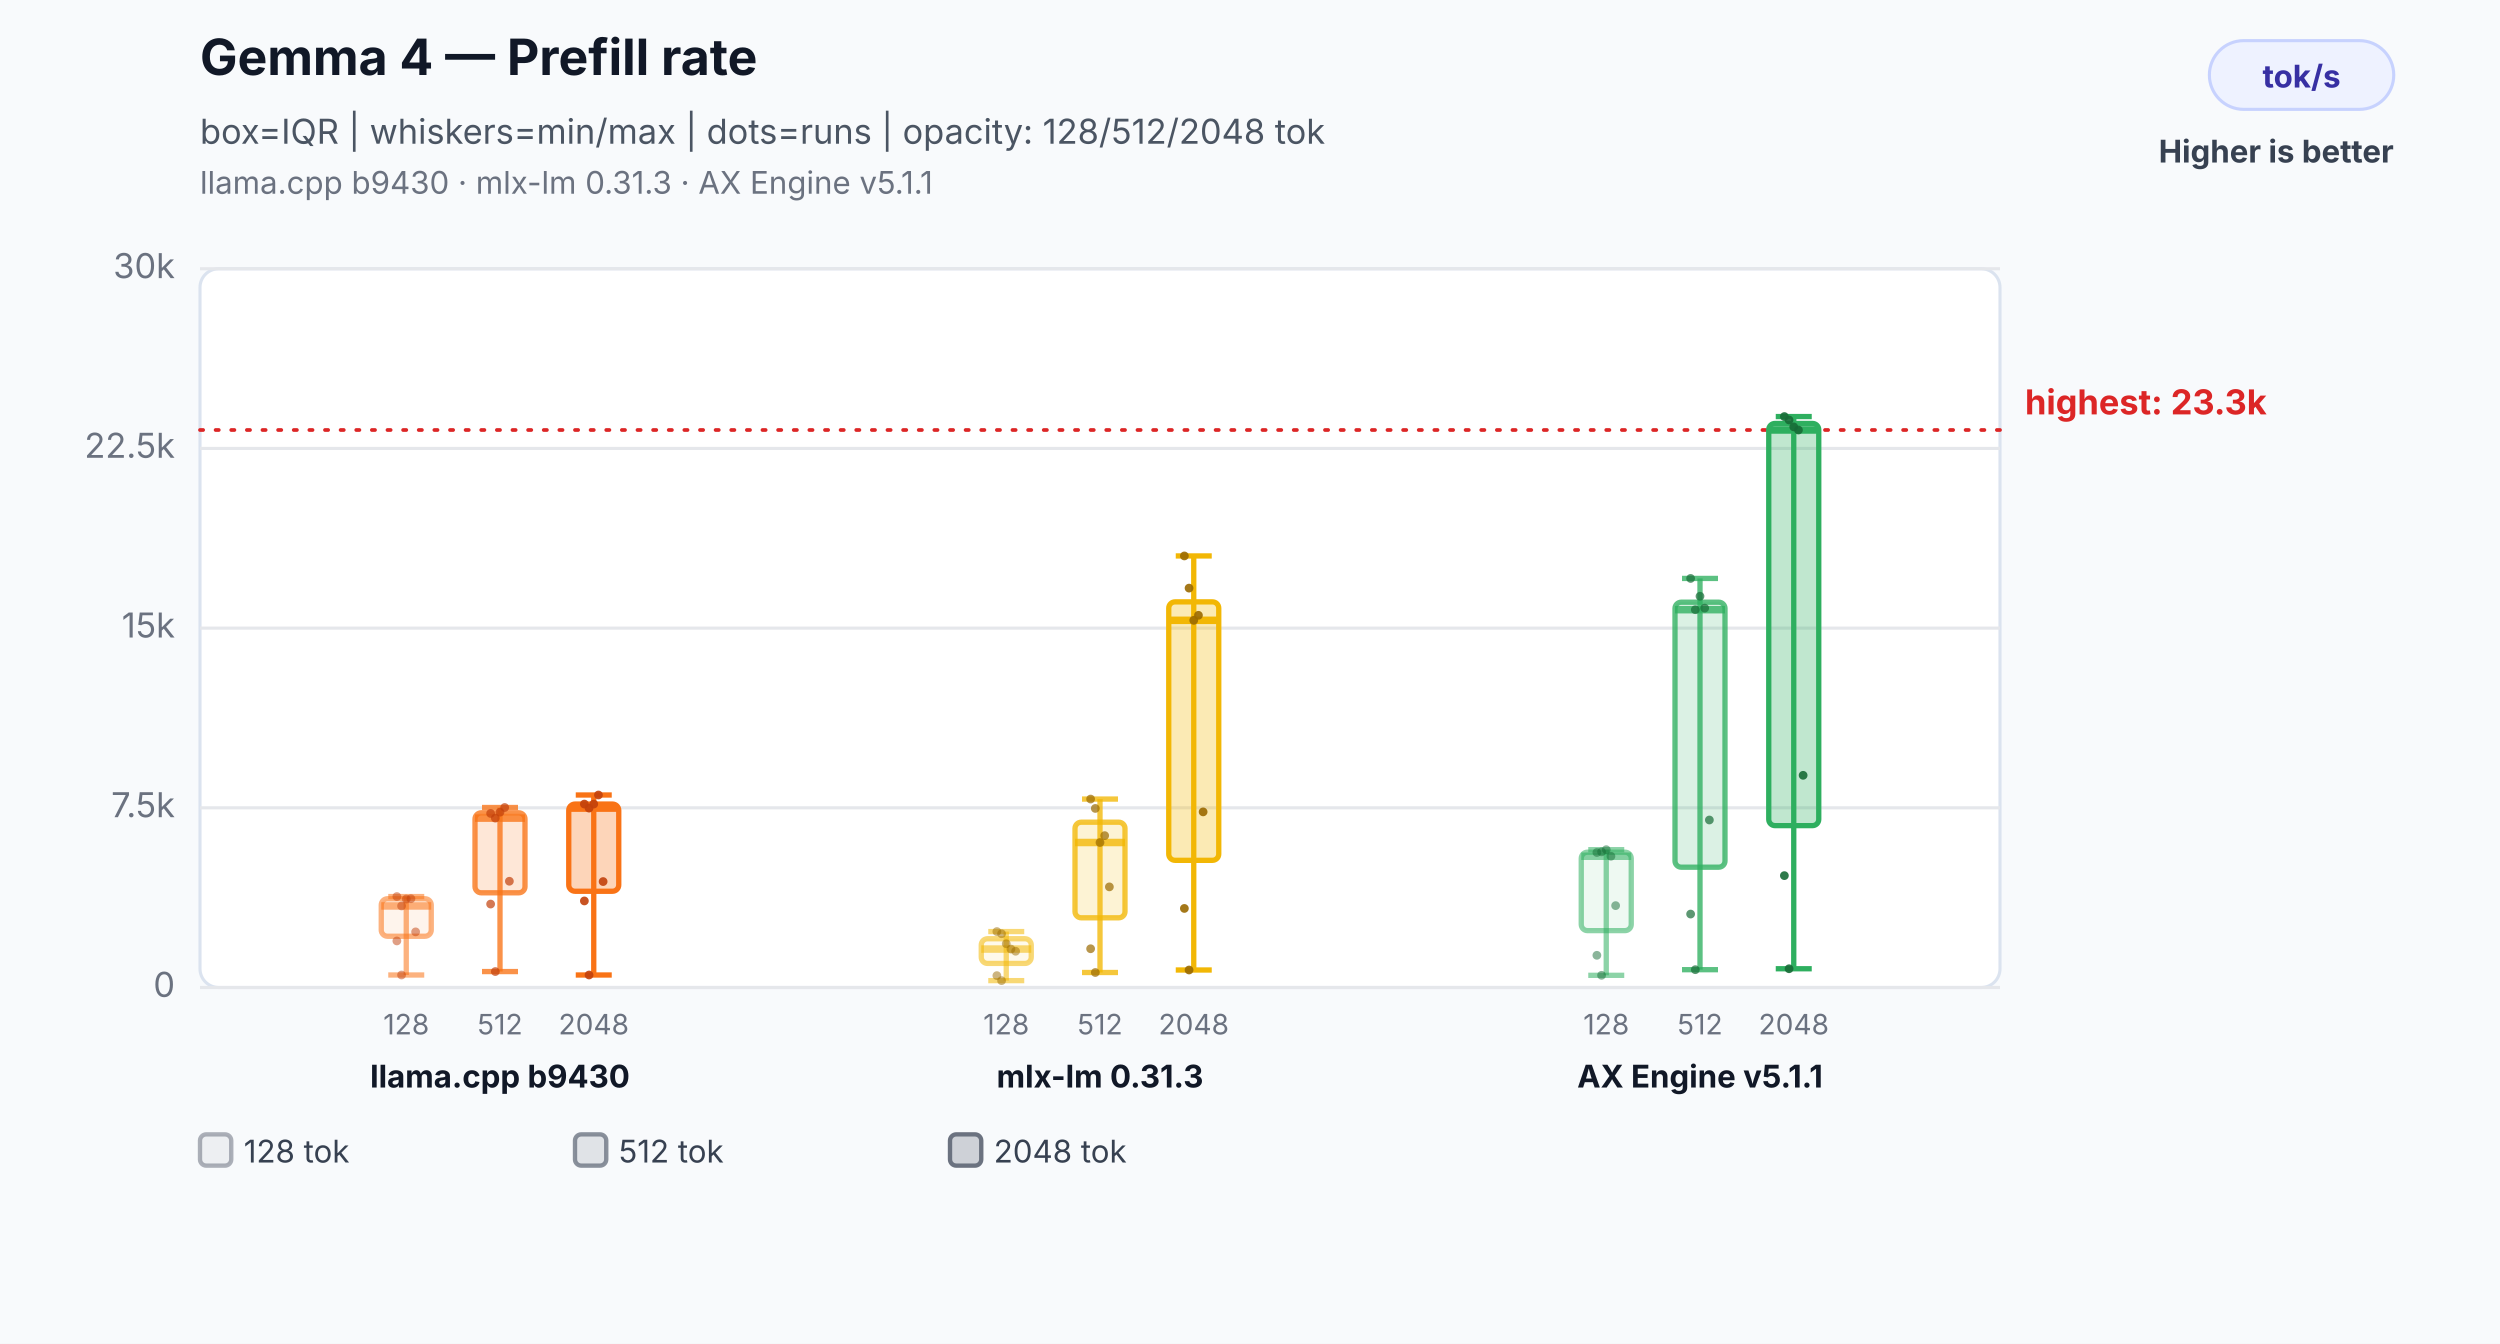
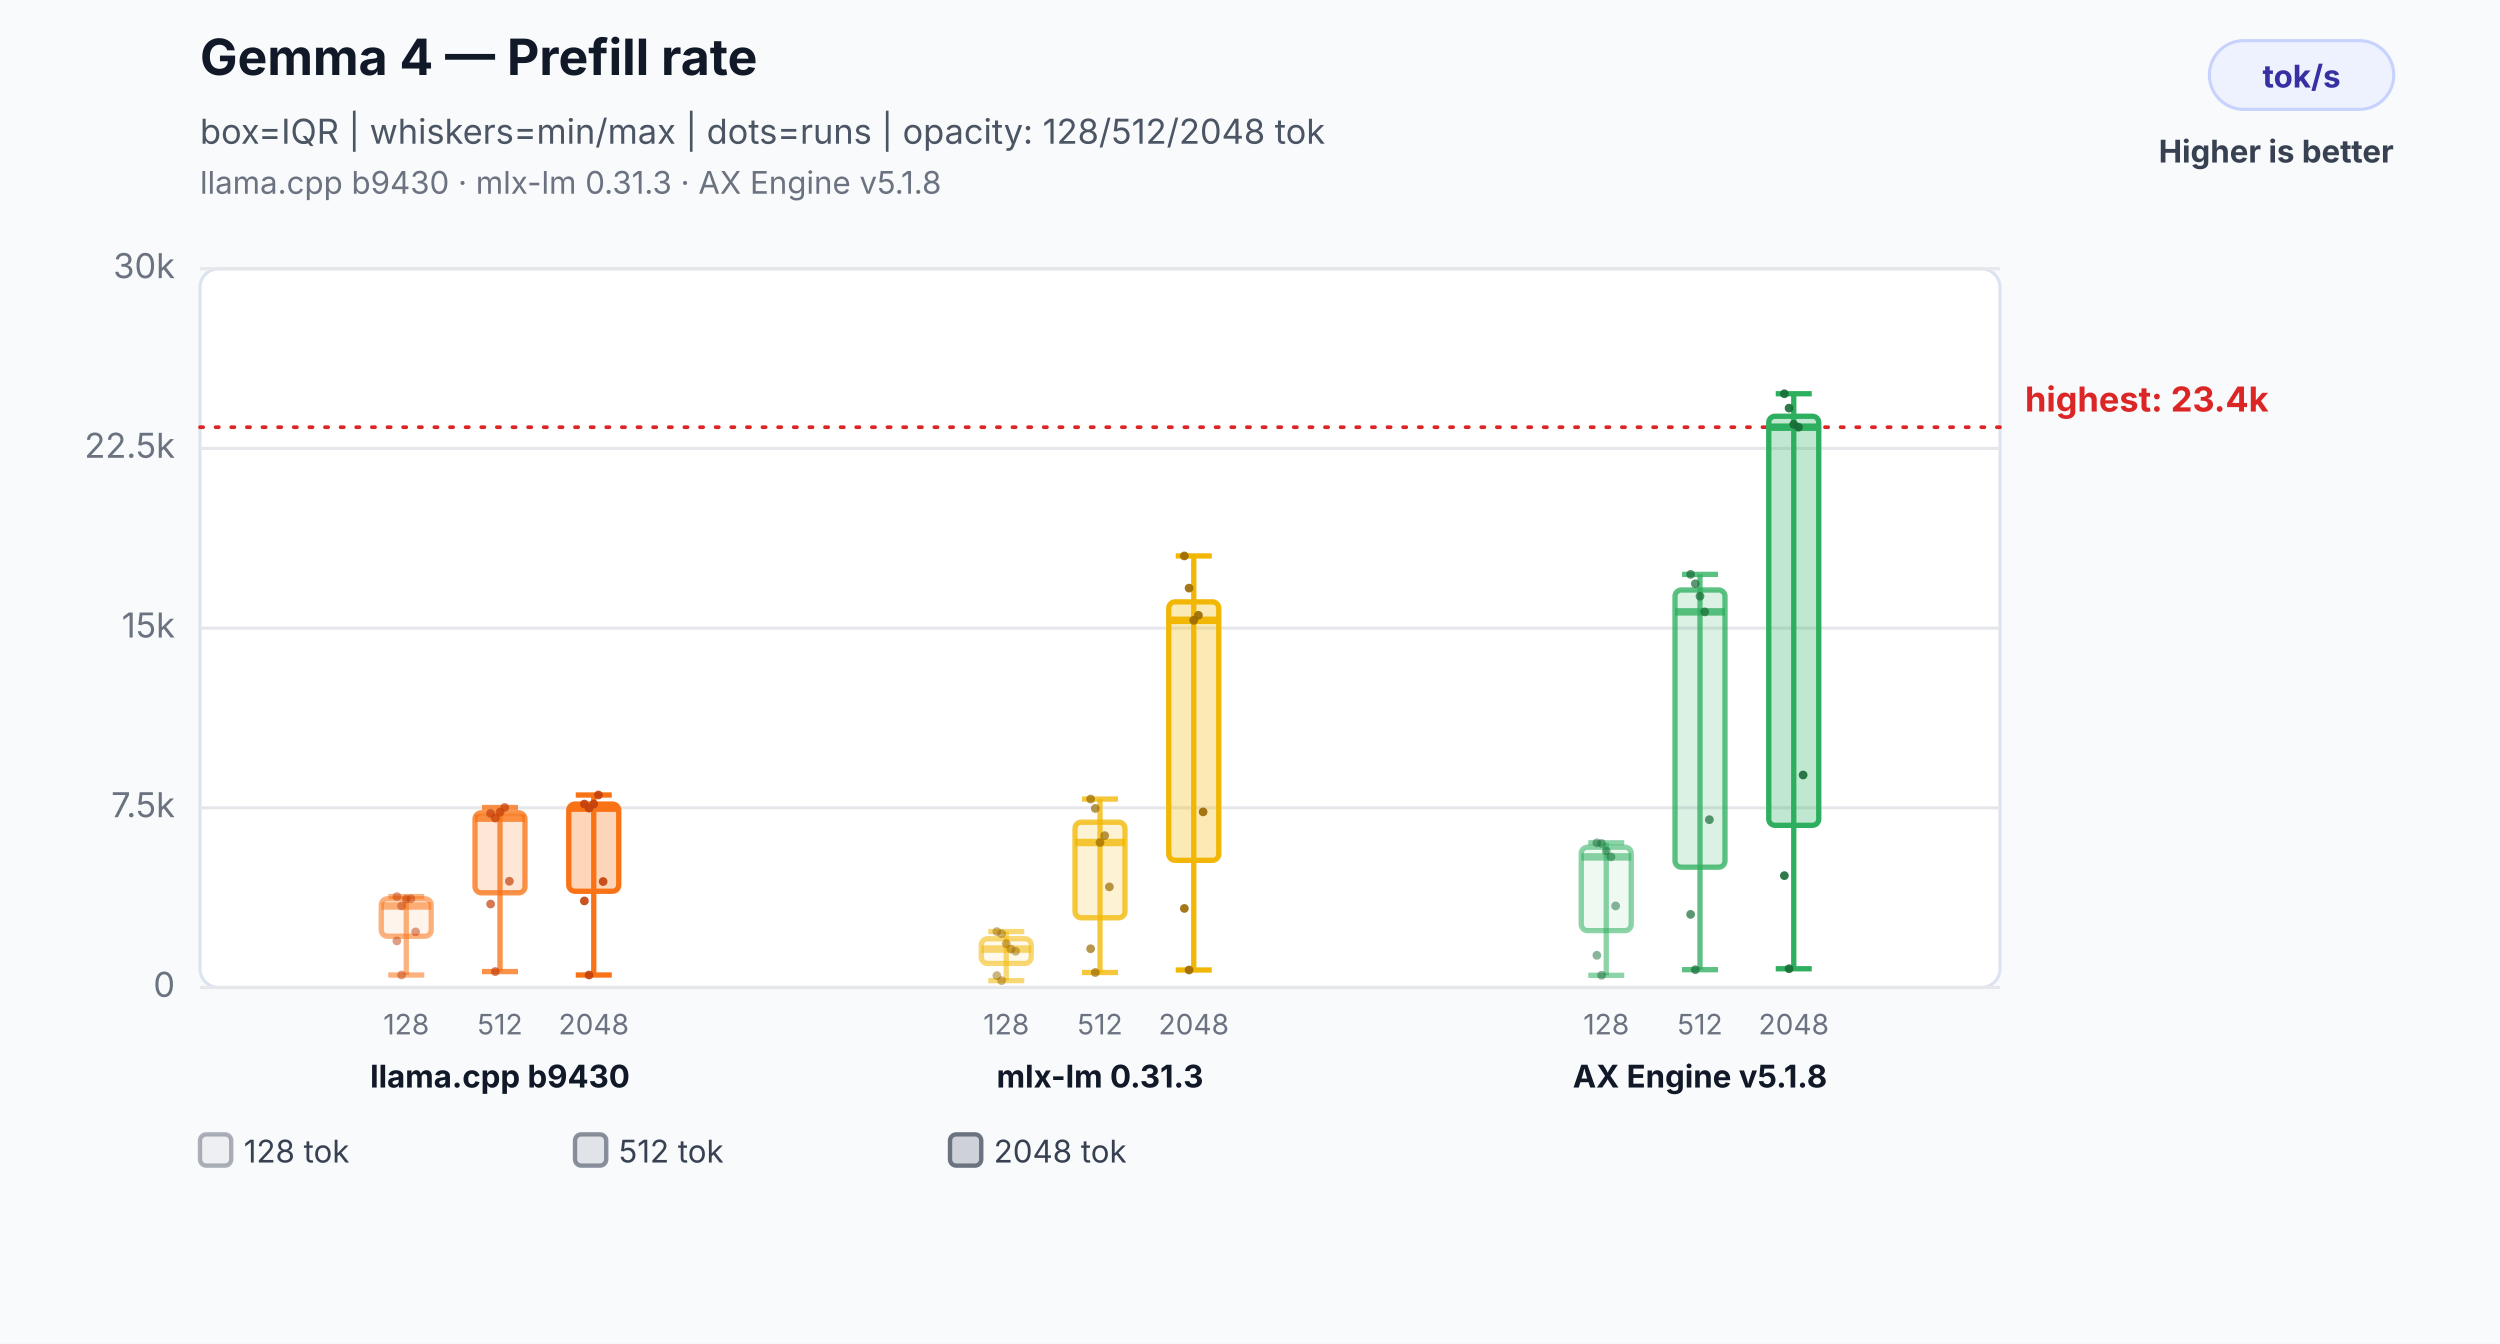
<svg xmlns="http://www.w3.org/2000/svg" width="800" height="430" viewBox="0 0 800 430" role="img" aria-labelledby="title desc">
  <rect width="800" height="430" fill="#f8fafc" />
  <text x="64" y="24" font-family="Inter,Segoe UI,Arial,sans-serif" font-size="16" font-weight="700" fill="#111827">Gemma 4 — Prefill rate</text>
  <text x="64" y="46" font-family="Inter,Segoe UI,Arial,sans-serif" font-size="11" fill="#4b5563">box=IQR | whiskers=min/max | dots=runs | opacity: 128/512/2048 tok</text>
-   <text x="64" y="62" font-family="Inter,Segoe UI,Arial,sans-serif" font-size="10" fill="#6b7280">llama.cpp b9430 · mlx-lm 0.31.3 · AX Engine v5.1.1</text>
+   <text x="64" y="62" font-family="Inter,Segoe UI,Arial,sans-serif" font-size="10" fill="#6b7280">llama.cpp b9430 · mlx-lm 0.31.3 · AX Engine v5.1.8</text>
  <rect x="707" y="13" width="59" height="22" rx="11" fill="#eef2ff" stroke="#c7d2fe" />
  <text x="736.5" y="28" text-anchor="middle" font-family="Inter,Segoe UI,Arial,sans-serif" font-size="10" font-weight="700" fill="#3730a3">tok/s</text>
  <text x="766" y="52" text-anchor="end" font-family="Inter,Segoe UI,Arial,sans-serif" font-size="10" font-weight="700" fill="#374151">Higher is better</text>
  <rect x="64" y="86" width="576" height="230" rx="6" fill="#ffffff" stroke="#dbe3ef" />
  <line x1="64" y1="316.0" x2="640" y2="316.0" stroke="#e5e7eb" stroke-width="1" />
  <text x="56" y="319.0" text-anchor="end" font-family="Inter,Segoe UI,Arial,sans-serif" font-size="11" fill="#6b7280">0</text>
  <line x1="64" y1="258.5" x2="640" y2="258.5" stroke="#e5e7eb" stroke-width="1" />
  <text x="56" y="261.5" text-anchor="end" font-family="Inter,Segoe UI,Arial,sans-serif" font-size="11" fill="#6b7280">7.5k</text>
  <line x1="64" y1="201.0" x2="640" y2="201.0" stroke="#e5e7eb" stroke-width="1" />
  <text x="56" y="204.0" text-anchor="end" font-family="Inter,Segoe UI,Arial,sans-serif" font-size="11" fill="#6b7280">15k</text>
  <line x1="64" y1="143.5" x2="640" y2="143.5" stroke="#e5e7eb" stroke-width="1" />
  <text x="56" y="146.5" text-anchor="end" font-family="Inter,Segoe UI,Arial,sans-serif" font-size="11" fill="#6b7280">22.5k</text>
  <line x1="64" y1="86.0" x2="640" y2="86.0" stroke="#e5e7eb" stroke-width="1" />
  <text x="56" y="89.0" text-anchor="end" font-family="Inter,Segoe UI,Arial,sans-serif" font-size="11" fill="#6b7280">30k</text>
-   <line x1="64" y1="137.6" x2="640" y2="137.6" stroke="#dc2626" stroke-width="1.2" stroke-dasharray="1 4" stroke-linecap="round" />
-   <text x="648" y="132.6" text-anchor="start" font-family="Inter,Segoe UI,Arial,sans-serif" font-size="11" font-weight="700" fill="#dc2626" data-label="highest median">highest: 23.3k</text>
+   <line x1="64" y1="136.7" x2="640" y2="136.7" stroke="#dc2626" stroke-width="1.2" stroke-dasharray="1 4" stroke-linecap="round" />
+   <text x="648" y="131.7" text-anchor="start" font-family="Inter,Segoe UI,Arial,sans-serif" font-size="11" font-weight="700" fill="#dc2626" data-label="highest median">highest: 23.4k</text>
  <line x1="130" y1="286.9" x2="130" y2="312.0" stroke="#f97316" stroke-opacity="0.55" stroke-width="1.7" />
  <line x1="124.24" y1="286.9" x2="135.76" y2="286.9" stroke="#f97316" stroke-opacity="0.55" stroke-width="1.7" />
  <line x1="124.24" y1="312.0" x2="135.76" y2="312.0" stroke="#f97316" stroke-opacity="0.55" stroke-width="1.7" />
  <rect x="122" y="287.6" width="16" height="12.0" rx="2" fill="#f97316" fill-opacity="0.08" stroke="#f97316" stroke-opacity="0.55" stroke-width="1.7" />
  <line x1="122" y1="289.9" x2="138" y2="289.9" stroke="#f97316" stroke-opacity="0.55" stroke-width="2.4" />
  <text x="130" y="331" text-anchor="middle" font-family="Inter,Segoe UI,Arial,sans-serif" font-size="9" fill="#6b7280">128</text>
  <circle cx="127" cy="286.9" r="1.4" fill="#c2410c" fill-opacity="0.5" />
  <circle cx="128.5" cy="289.9" r="1.4" fill="#c2410c" fill-opacity="0.5" />
  <circle cx="130" cy="287.7" r="1.4" fill="#c2410c" fill-opacity="0.5" />
  <circle cx="131.5" cy="287.6" r="1.4" fill="#c2410c" fill-opacity="0.5" />
  <circle cx="133" cy="298.2" r="1.4" fill="#c2410c" fill-opacity="0.5" />
  <circle cx="127" cy="301.1" r="1.4" fill="#c2410c" fill-opacity="0.5" />
  <circle cx="128.5" cy="312.0" r="1.4" fill="#c2410c" fill-opacity="0.5" />
  <line x1="160" y1="258.4" x2="160" y2="310.9" stroke="#f97316" stroke-opacity="0.78" stroke-width="1.7" />
  <line x1="154.24" y1="258.4" x2="165.76" y2="258.4" stroke="#f97316" stroke-opacity="0.78" stroke-width="1.7" />
  <line x1="154.24" y1="310.9" x2="165.76" y2="310.9" stroke="#f97316" stroke-opacity="0.78" stroke-width="1.7" />
  <rect x="152" y="260.1" width="16" height="25.6" rx="2" fill="#f97316" fill-opacity="0.17" stroke="#f97316" stroke-opacity="0.78" stroke-width="1.7" />
  <line x1="152" y1="261.8" x2="168" y2="261.8" stroke="#f97316" stroke-opacity="0.78" stroke-width="2.4" />
  <text x="160" y="331" text-anchor="middle" font-family="Inter,Segoe UI,Arial,sans-serif" font-size="9" fill="#6b7280">512</text>
  <circle cx="157" cy="260.3" r="1.4" fill="#c2410c" fill-opacity="0.7" />
  <circle cx="158.5" cy="261.8" r="1.4" fill="#c2410c" fill-opacity="0.7" />
  <circle cx="160" cy="259.9" r="1.4" fill="#c2410c" fill-opacity="0.7" />
  <circle cx="161.5" cy="258.4" r="1.4" fill="#c2410c" fill-opacity="0.7" />
  <circle cx="163" cy="282.0" r="1.4" fill="#c2410c" fill-opacity="0.7" />
  <circle cx="157" cy="289.3" r="1.4" fill="#c2410c" fill-opacity="0.7" />
  <circle cx="158.5" cy="310.9" r="1.4" fill="#c2410c" fill-opacity="0.7" />
  <line x1="190" y1="254.4" x2="190" y2="312.0" stroke="#f97316" stroke-opacity="1.0" stroke-width="1.7" />
  <line x1="184.24" y1="254.4" x2="195.76" y2="254.4" stroke="#f97316" stroke-opacity="1.0" stroke-width="1.7" />
  <line x1="184.24" y1="312.0" x2="195.76" y2="312.0" stroke="#f97316" stroke-opacity="1.0" stroke-width="1.7" />
  <rect x="182" y="257.3" width="16" height="27.9" rx="2" fill="#f97316" fill-opacity="0.3" stroke="#f97316" stroke-opacity="1.0" stroke-width="1.7" />
  <line x1="182" y1="258.6" x2="198" y2="258.6" stroke="#f97316" stroke-opacity="1.0" stroke-width="2.4" />
  <text x="190" y="331" text-anchor="middle" font-family="Inter,Segoe UI,Arial,sans-serif" font-size="9" fill="#6b7280">2048</text>
  <circle cx="187" cy="257.3" r="1.4" fill="#c2410c" fill-opacity="0.9" />
  <circle cx="188.5" cy="258.6" r="1.4" fill="#c2410c" fill-opacity="0.9" />
  <circle cx="190" cy="257.3" r="1.4" fill="#c2410c" fill-opacity="0.9" />
  <circle cx="191.5" cy="254.4" r="1.4" fill="#c2410c" fill-opacity="0.9" />
  <circle cx="193" cy="282.1" r="1.4" fill="#c2410c" fill-opacity="0.9" />
  <circle cx="187" cy="288.3" r="1.4" fill="#c2410c" fill-opacity="0.9" />
  <circle cx="188.5" cy="312.0" r="1.4" fill="#c2410c" fill-opacity="0.9" />
  <text x="160" y="348" text-anchor="middle" font-family="Inter,Segoe UI,Arial,sans-serif" font-size="10" font-weight="700" fill="#111827">llama.cpp b9430</text>
  <line x1="322" y1="298.1" x2="322" y2="313.8" stroke="#f2b705" stroke-opacity="0.55" stroke-width="1.7" />
  <line x1="316.24" y1="298.1" x2="327.76" y2="298.1" stroke="#f2b705" stroke-opacity="0.55" stroke-width="1.7" />
  <line x1="316.24" y1="313.8" x2="327.76" y2="313.8" stroke="#f2b705" stroke-opacity="0.55" stroke-width="1.7" />
  <rect x="314" y="300.4" width="16" height="7.9" rx="2" fill="#f2b705" fill-opacity="0.08" stroke="#f2b705" stroke-opacity="0.55" stroke-width="1.7" />
  <line x1="314" y1="303.7" x2="330" y2="303.7" stroke="#f2b705" stroke-opacity="0.55" stroke-width="2.4" />
  <text x="322" y="331" text-anchor="middle" font-family="Inter,Segoe UI,Arial,sans-serif" font-size="9" fill="#6b7280">128</text>
  <circle cx="319" cy="298.1" r="1.4" fill="#9a6a00" fill-opacity="0.5" />
  <circle cx="320.5" cy="298.8" r="1.4" fill="#9a6a00" fill-opacity="0.5" />
  <circle cx="322" cy="302.0" r="1.4" fill="#9a6a00" fill-opacity="0.5" />
  <circle cx="323.5" cy="303.7" r="1.4" fill="#9a6a00" fill-opacity="0.5" />
  <circle cx="325" cy="304.4" r="1.4" fill="#9a6a00" fill-opacity="0.5" />
  <circle cx="319" cy="312.2" r="1.4" fill="#9a6a00" fill-opacity="0.5" />
  <circle cx="320.5" cy="313.8" r="1.4" fill="#9a6a00" fill-opacity="0.5" />
  <line x1="352" y1="255.7" x2="352" y2="311.2" stroke="#f2b705" stroke-opacity="0.78" stroke-width="1.7" />
  <line x1="346.24" y1="255.7" x2="357.76" y2="255.7" stroke="#f2b705" stroke-opacity="0.78" stroke-width="1.7" />
  <line x1="346.24" y1="311.2" x2="357.76" y2="311.2" stroke="#f2b705" stroke-opacity="0.78" stroke-width="1.7" />
  <rect x="344" y="263.1" width="16" height="30.6" rx="2" fill="#f2b705" fill-opacity="0.17" stroke="#f2b705" stroke-opacity="0.78" stroke-width="1.7" />
  <line x1="344" y1="269.6" x2="360" y2="269.6" stroke="#f2b705" stroke-opacity="0.78" stroke-width="2.4" />
  <text x="352" y="331" text-anchor="middle" font-family="Inter,Segoe UI,Arial,sans-serif" font-size="9" fill="#6b7280">512</text>
  <circle cx="349" cy="255.7" r="1.4" fill="#9a6a00" fill-opacity="0.7" />
  <circle cx="350.5" cy="258.7" r="1.4" fill="#9a6a00" fill-opacity="0.7" />
  <circle cx="352" cy="269.6" r="1.4" fill="#9a6a00" fill-opacity="0.7" />
  <circle cx="353.5" cy="267.4" r="1.4" fill="#9a6a00" fill-opacity="0.7" />
  <circle cx="355" cy="283.8" r="1.4" fill="#9a6a00" fill-opacity="0.7" />
  <circle cx="349" cy="303.6" r="1.4" fill="#9a6a00" fill-opacity="0.7" />
  <circle cx="350.5" cy="311.2" r="1.4" fill="#9a6a00" fill-opacity="0.7" />
  <line x1="382" y1="177.9" x2="382" y2="310.4" stroke="#f2b705" stroke-opacity="1.0" stroke-width="1.7" />
  <line x1="376.24" y1="177.9" x2="387.76" y2="177.9" stroke="#f2b705" stroke-opacity="1.0" stroke-width="1.7" />
  <line x1="376.24" y1="310.4" x2="387.76" y2="310.4" stroke="#f2b705" stroke-opacity="1.0" stroke-width="1.7" />
  <rect x="374" y="192.6" width="16" height="82.7" rx="2" fill="#f2b705" fill-opacity="0.3" stroke="#f2b705" stroke-opacity="1.0" stroke-width="1.7" />
  <line x1="374" y1="198.5" x2="390" y2="198.5" stroke="#f2b705" stroke-opacity="1.0" stroke-width="2.4" />
  <text x="382" y="331" text-anchor="middle" font-family="Inter,Segoe UI,Arial,sans-serif" font-size="9" fill="#6b7280">2048</text>
  <circle cx="379" cy="177.9" r="1.4" fill="#9a6a00" fill-opacity="0.9" />
  <circle cx="380.5" cy="188.2" r="1.4" fill="#9a6a00" fill-opacity="0.9" />
  <circle cx="382" cy="198.5" r="1.4" fill="#9a6a00" fill-opacity="0.9" />
  <circle cx="383.5" cy="196.9" r="1.4" fill="#9a6a00" fill-opacity="0.9" />
  <circle cx="385" cy="259.8" r="1.4" fill="#9a6a00" fill-opacity="0.9" />
  <circle cx="379" cy="290.7" r="1.4" fill="#9a6a00" fill-opacity="0.9" />
  <circle cx="380.5" cy="310.4" r="1.4" fill="#9a6a00" fill-opacity="0.9" />
  <text x="352" y="348" text-anchor="middle" font-family="Inter,Segoe UI,Arial,sans-serif" font-size="10" font-weight="700" fill="#111827">mlx-lm 0.31.3</text>
-   <line x1="514" y1="271.9" x2="514" y2="312.1" stroke="#2eaf5f" stroke-opacity="0.55" stroke-width="1.7" />
-   <line x1="508.24" y1="271.9" x2="519.76" y2="271.9" stroke="#2eaf5f" stroke-opacity="0.55" stroke-width="1.7" />
+   <line x1="514" y1="269.7" x2="514" y2="312.1" stroke="#2eaf5f" stroke-opacity="0.55" stroke-width="1.7" />
+   <line x1="508.24" y1="269.7" x2="519.76" y2="269.7" stroke="#2eaf5f" stroke-opacity="0.55" stroke-width="1.7" />
  <line x1="508.24" y1="312.1" x2="519.76" y2="312.1" stroke="#2eaf5f" stroke-opacity="0.55" stroke-width="1.7" />
-   <rect x="506" y="272.7" width="16" height="25.1" rx="2" fill="#2eaf5f" fill-opacity="0.08" stroke="#2eaf5f" stroke-opacity="0.55" stroke-width="1.7" />
-   <line x1="506" y1="274.0" x2="522" y2="274.0" stroke="#2eaf5f" stroke-opacity="0.55" stroke-width="2.4" />
+   <rect x="506" y="271.1" width="16" height="26.7" rx="2" fill="#2eaf5f" fill-opacity="0.08" stroke="#2eaf5f" stroke-opacity="0.55" stroke-width="1.7" />
+   <line x1="506" y1="274.2" x2="522" y2="274.2" stroke="#2eaf5f" stroke-opacity="0.55" stroke-width="2.4" />
  <text x="514" y="331" text-anchor="middle" font-family="Inter,Segoe UI,Arial,sans-serif" font-size="9" fill="#6b7280">128</text>
-   <circle cx="511" cy="272.8" r="1.4" fill="#176c37" fill-opacity="0.5" />
-   <circle cx="512.5" cy="272.6" r="1.4" fill="#176c37" fill-opacity="0.5" />
-   <circle cx="514" cy="271.9" r="1.4" fill="#176c37" fill-opacity="0.5" />
-   <circle cx="515.5" cy="274.0" r="1.4" fill="#176c37" fill-opacity="0.5" />
-   <circle cx="517" cy="289.8" r="1.4" fill="#176c37" fill-opacity="0.5" />
+   <circle cx="511" cy="269.7" r="1.4" fill="#176c37" fill-opacity="0.5" />
+   <circle cx="512.5" cy="269.9" r="1.4" fill="#176c37" fill-opacity="0.5" />
+   <circle cx="514" cy="272.3" r="1.4" fill="#176c37" fill-opacity="0.5" />
+   <circle cx="515.5" cy="274.2" r="1.4" fill="#176c37" fill-opacity="0.5" />
+   <circle cx="517" cy="289.9" r="1.4" fill="#176c37" fill-opacity="0.5" />
  <circle cx="511" cy="305.7" r="1.4" fill="#176c37" fill-opacity="0.5" />
  <circle cx="512.5" cy="312.1" r="1.4" fill="#176c37" fill-opacity="0.5" />
-   <line x1="544" y1="185.1" x2="544" y2="310.3" stroke="#2eaf5f" stroke-opacity="0.78" stroke-width="1.7" />
-   <line x1="538.24" y1="185.1" x2="549.76" y2="185.1" stroke="#2eaf5f" stroke-opacity="0.78" stroke-width="1.7" />
+   <line x1="544" y1="183.8" x2="544" y2="310.3" stroke="#2eaf5f" stroke-opacity="0.78" stroke-width="1.7" />
+   <line x1="538.24" y1="183.8" x2="549.76" y2="183.8" stroke="#2eaf5f" stroke-opacity="0.78" stroke-width="1.7" />
  <line x1="538.24" y1="310.3" x2="549.76" y2="310.3" stroke="#2eaf5f" stroke-opacity="0.78" stroke-width="1.7" />
-   <rect x="536" y="192.7" width="16" height="84.8" rx="2" fill="#2eaf5f" fill-opacity="0.17" stroke="#2eaf5f" stroke-opacity="0.78" stroke-width="1.7" />
-   <line x1="536" y1="195.1" x2="552" y2="195.1" stroke="#2eaf5f" stroke-opacity="0.78" stroke-width="2.4" />
+   <rect x="536" y="188.8" width="16" height="88.7" rx="2" fill="#2eaf5f" fill-opacity="0.17" stroke="#2eaf5f" stroke-opacity="0.78" stroke-width="1.7" />
+   <line x1="536" y1="195.8" x2="552" y2="195.8" stroke="#2eaf5f" stroke-opacity="0.78" stroke-width="2.4" />
  <text x="544" y="331" text-anchor="middle" font-family="Inter,Segoe UI,Arial,sans-serif" font-size="9" fill="#6b7280">512</text>
-   <circle cx="541" cy="185.1" r="1.4" fill="#176c37" fill-opacity="0.7" />
-   <circle cx="542.5" cy="195.1" r="1.4" fill="#176c37" fill-opacity="0.7" />
+   <circle cx="541" cy="183.8" r="1.4" fill="#176c37" fill-opacity="0.7" />
+   <circle cx="542.5" cy="186.8" r="1.4" fill="#176c37" fill-opacity="0.7" />
  <circle cx="544" cy="190.8" r="1.4" fill="#176c37" fill-opacity="0.7" />
-   <circle cx="545.5" cy="194.6" r="1.4" fill="#176c37" fill-opacity="0.7" />
-   <circle cx="547" cy="262.4" r="1.4" fill="#176c37" fill-opacity="0.7" />
-   <circle cx="541" cy="292.5" r="1.4" fill="#176c37" fill-opacity="0.7" />
+   <circle cx="545.5" cy="195.8" r="1.4" fill="#176c37" fill-opacity="0.7" />
+   <circle cx="547" cy="262.3" r="1.4" fill="#176c37" fill-opacity="0.7" />
+   <circle cx="541" cy="292.6" r="1.4" fill="#176c37" fill-opacity="0.7" />
  <circle cx="542.5" cy="310.3" r="1.4" fill="#176c37" fill-opacity="0.7" />
-   <line x1="574" y1="133.3" x2="574" y2="310.0" stroke="#2eaf5f" stroke-opacity="1.0" stroke-width="1.7" />
-   <line x1="568.24" y1="133.3" x2="579.76" y2="133.3" stroke="#2eaf5f" stroke-opacity="1.0" stroke-width="1.7" />
+   <line x1="574" y1="126.0" x2="574" y2="310.0" stroke="#2eaf5f" stroke-opacity="1.0" stroke-width="1.7" />
+   <line x1="568.24" y1="126.0" x2="579.76" y2="126.0" stroke="#2eaf5f" stroke-opacity="1.0" stroke-width="1.7" />
  <line x1="568.24" y1="310.0" x2="579.76" y2="310.0" stroke="#2eaf5f" stroke-opacity="1.0" stroke-width="1.7" />
-   <rect x="566" y="135.5" width="16" height="128.7" rx="2" fill="#2eaf5f" fill-opacity="0.3" stroke="#2eaf5f" stroke-opacity="1.0" stroke-width="1.7" />
-   <line x1="566" y1="137.6" x2="582" y2="137.6" stroke="#2eaf5f" stroke-opacity="1.0" stroke-width="2.4" />
+   <rect x="566" y="133.2" width="16" height="130.9" rx="2" fill="#2eaf5f" fill-opacity="0.3" stroke="#2eaf5f" stroke-opacity="1.0" stroke-width="1.7" />
+   <line x1="566" y1="136.7" x2="582" y2="136.7" stroke="#2eaf5f" stroke-opacity="1.0" stroke-width="2.4" />
  <text x="574" y="331" text-anchor="middle" font-family="Inter,Segoe UI,Arial,sans-serif" font-size="9" fill="#6b7280">2048</text>
-   <circle cx="571" cy="133.3" r="1.4" fill="#176c37" fill-opacity="0.9" />
-   <circle cx="572.5" cy="134.4" r="1.4" fill="#176c37" fill-opacity="0.9" />
-   <circle cx="574" cy="136.6" r="1.4" fill="#176c37" fill-opacity="0.9" />
-   <circle cx="575.5" cy="137.6" r="1.4" fill="#176c37" fill-opacity="0.9" />
-   <circle cx="577" cy="248.1" r="1.4" fill="#176c37" fill-opacity="0.9" />
+   <circle cx="571" cy="126.0" r="1.4" fill="#176c37" fill-opacity="0.9" />
+   <circle cx="572.5" cy="130.6" r="1.4" fill="#176c37" fill-opacity="0.9" />
+   <circle cx="574" cy="135.8" r="1.4" fill="#176c37" fill-opacity="0.9" />
+   <circle cx="575.5" cy="136.7" r="1.4" fill="#176c37" fill-opacity="0.9" />
+   <circle cx="577" cy="248.0" r="1.4" fill="#176c37" fill-opacity="0.9" />
  <circle cx="571" cy="280.2" r="1.4" fill="#176c37" fill-opacity="0.9" />
  <circle cx="572.5" cy="310.0" r="1.4" fill="#176c37" fill-opacity="0.9" />
-   <text x="544" y="348" text-anchor="middle" font-family="Inter,Segoe UI,Arial,sans-serif" font-size="10" font-weight="700" fill="#111827">AX Engine v5.1.1</text>
+   <text x="544" y="348" text-anchor="middle" font-family="Inter,Segoe UI,Arial,sans-serif" font-size="10" font-weight="700" fill="#111827">AX Engine v5.1.8</text>
  <rect x="64" y="363" width="10" height="10" rx="2" fill="#6b7280" fill-opacity="0.08" stroke="#6b7280" stroke-opacity="0.55" stroke-width="1.4" />
  <text x="78" y="372" font-family="Inter,Segoe UI,Arial,sans-serif" font-size="10" fill="#374151">128 tok</text>
  <rect x="184" y="363" width="10" height="10" rx="2" fill="#6b7280" fill-opacity="0.17" stroke="#6b7280" stroke-opacity="0.78" stroke-width="1.4" />
  <text x="198" y="372" font-family="Inter,Segoe UI,Arial,sans-serif" font-size="10" fill="#374151">512 tok</text>
  <rect x="304" y="363" width="10" height="10" rx="2" fill="#6b7280" fill-opacity="0.3" stroke="#6b7280" stroke-opacity="1.0" stroke-width="1.4" />
  <text x="318" y="372" font-family="Inter,Segoe UI,Arial,sans-serif" font-size="10" fill="#374151">2048 tok</text>
</svg>
